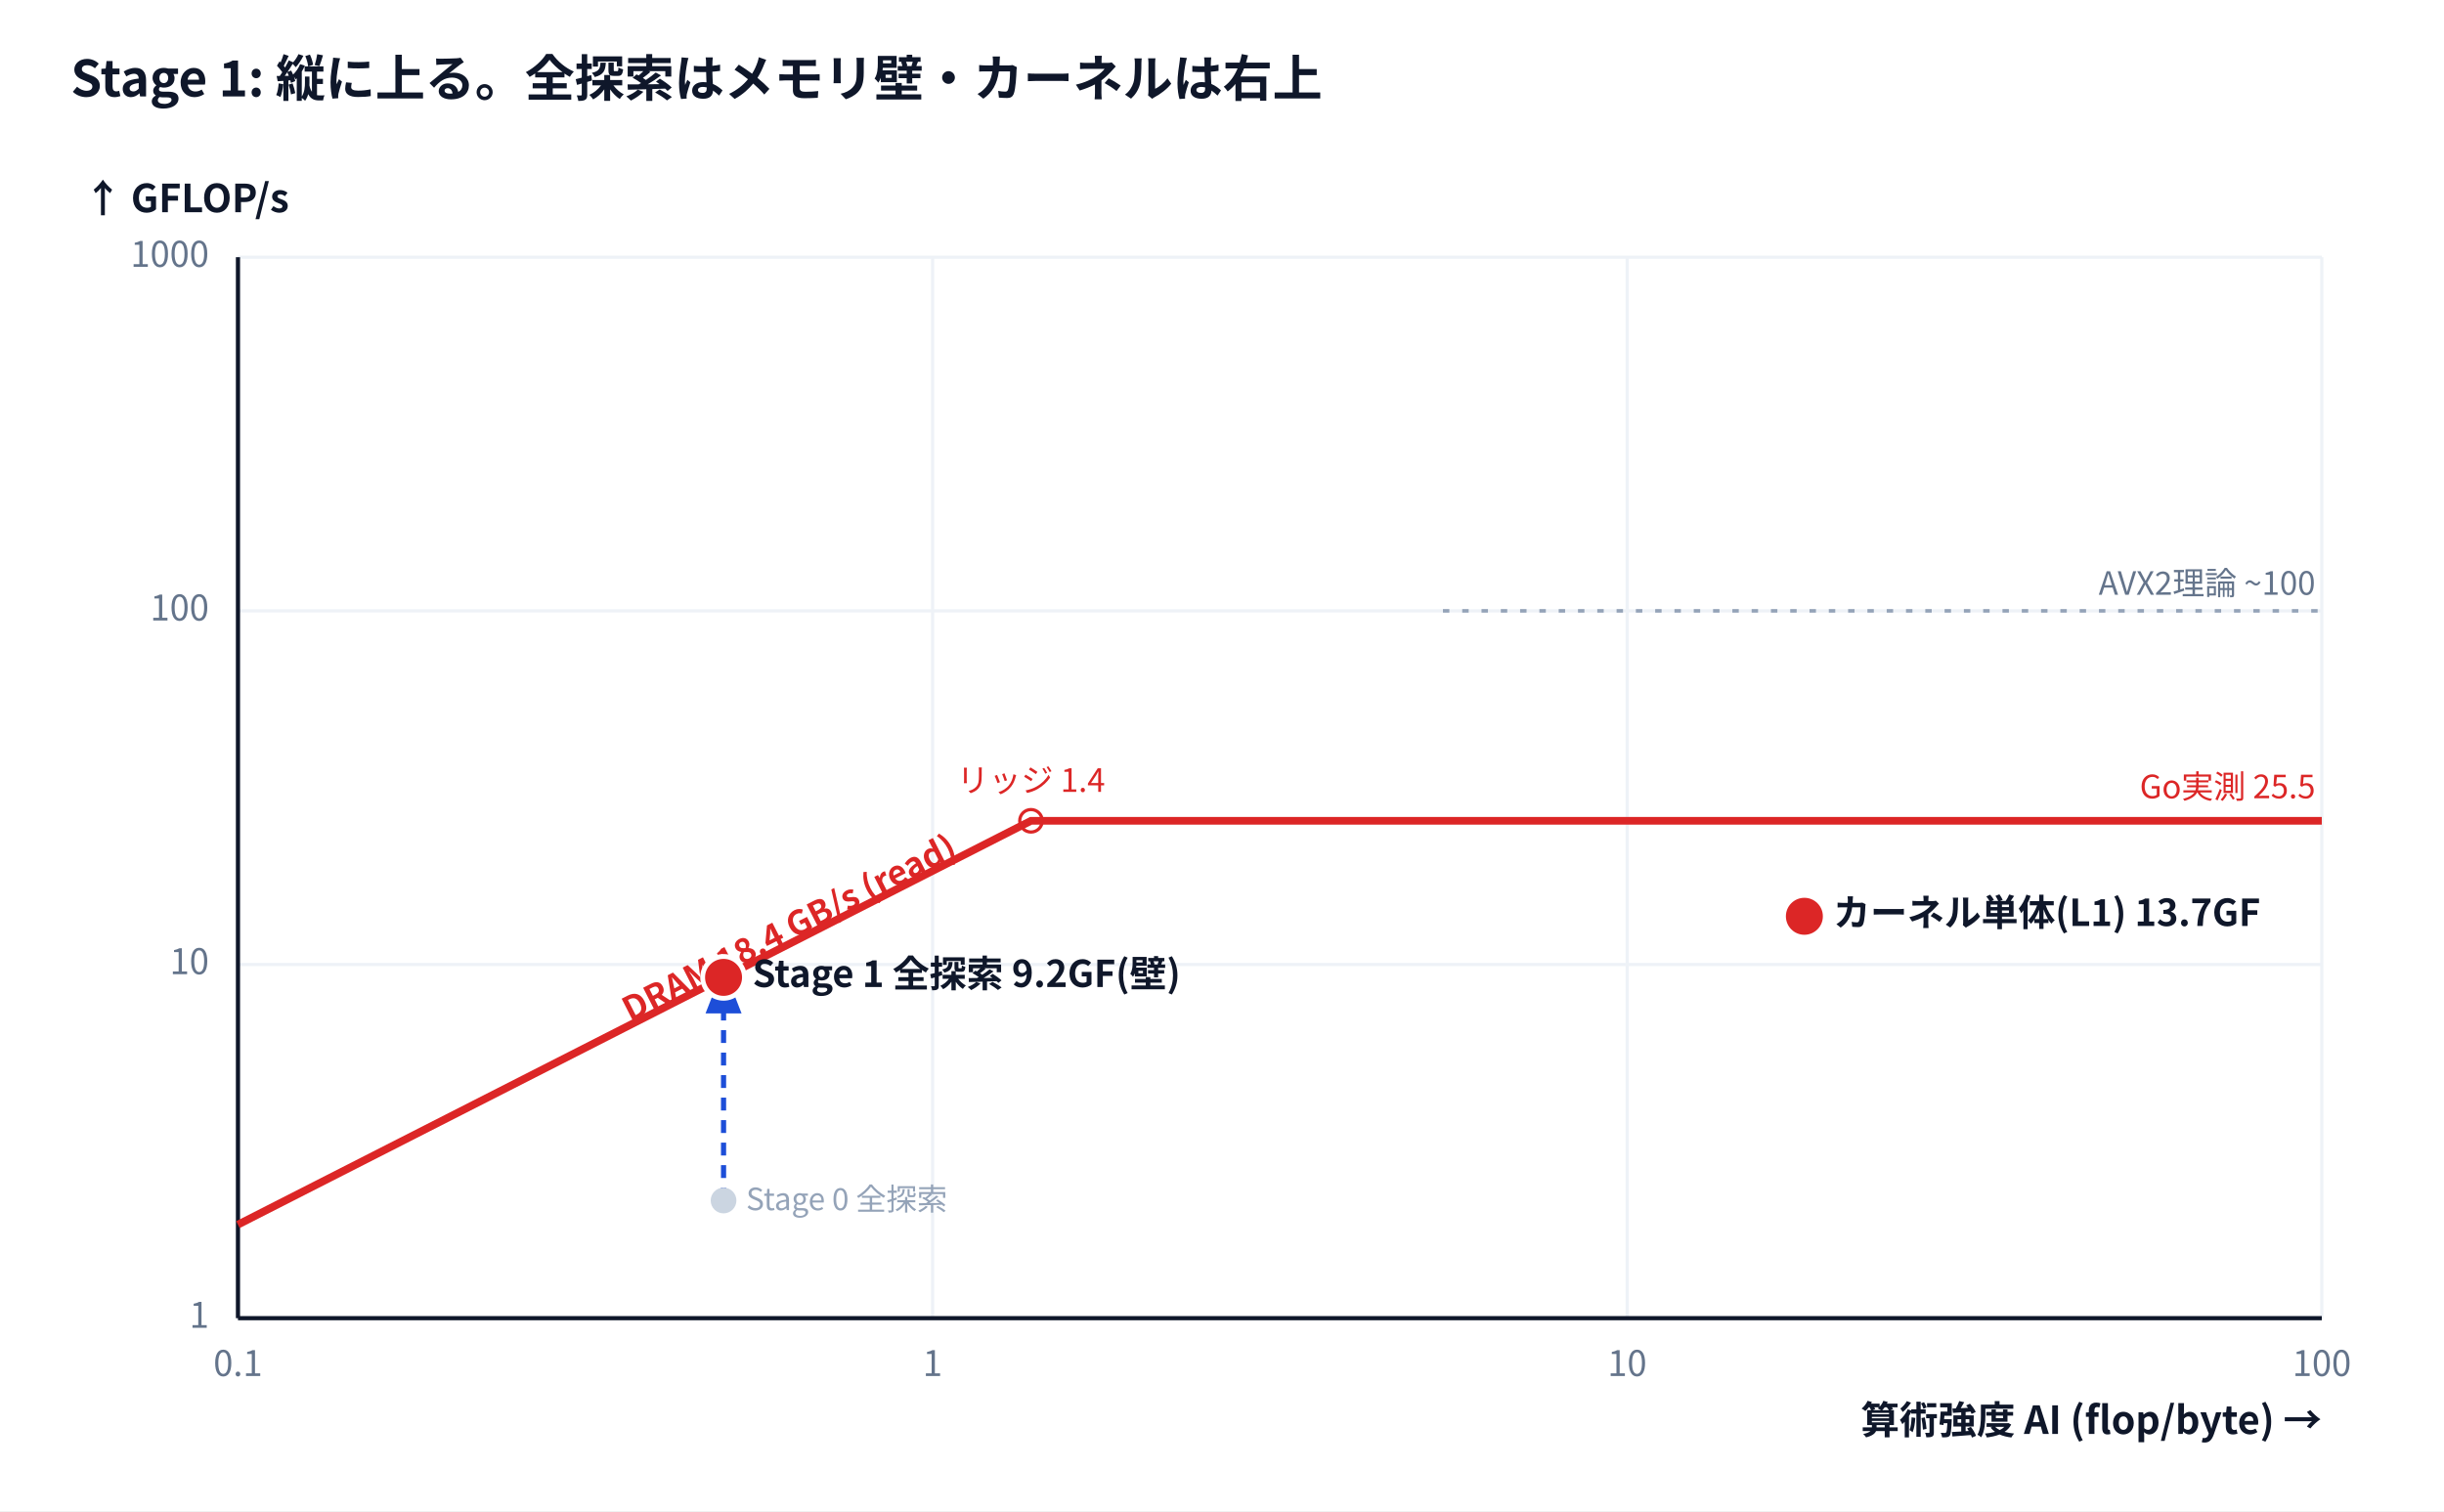
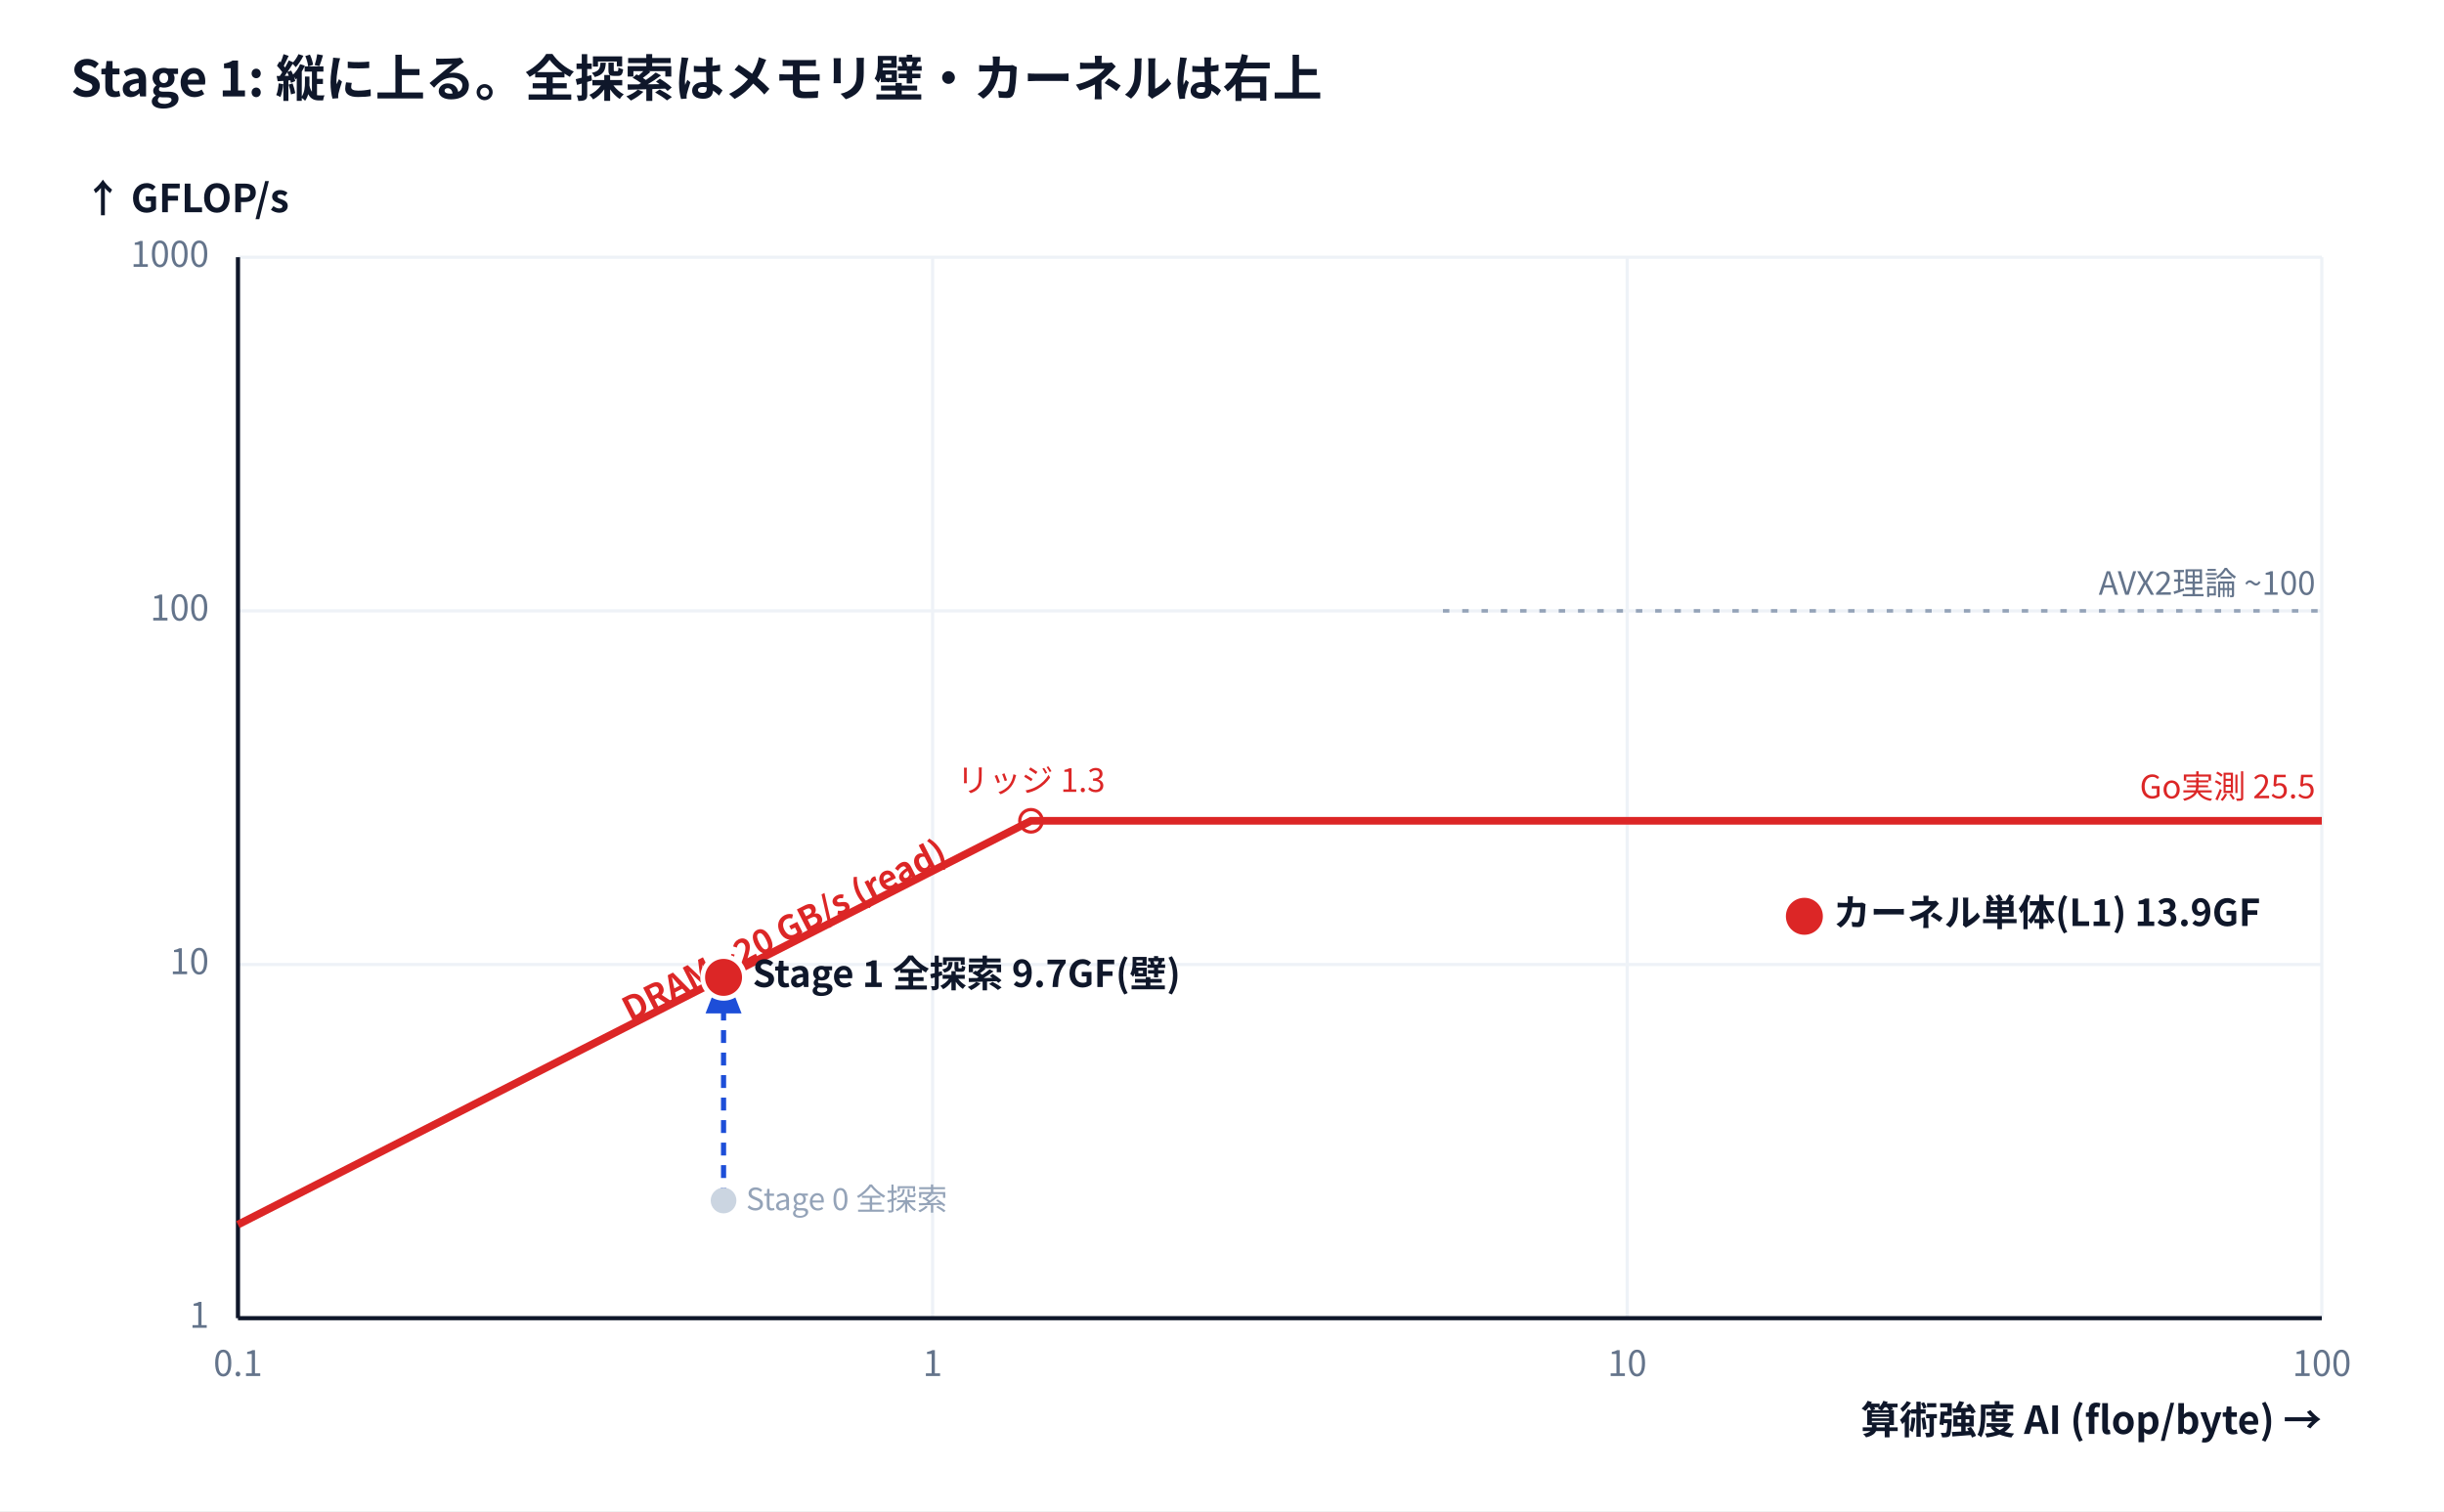
<svg xmlns="http://www.w3.org/2000/svg" viewBox="0 0 760 470" font-family="'Hiragino Sans','Noto Sans CJK JP',sans-serif">
  <defs>
    <marker id="mv" markerWidth="9" markerHeight="7" refX="7" refY="3.5" orient="auto">
      <polygon points="0 0,9 3.5,0 7" fill="#1d4ed8" />
    </marker>
  </defs>
  <style>.t{fill:#0f172a}.m{fill:#64748b}</style>
  <rect width="760" height="470" fill="#ffffff" />
  <text x="22" y="30" font-size="15.5" font-weight="700" class="t">Stage 1: 縦に上る。全探索はメモリ壁・カーネルは右上</text>
  <text x="26" y="66" font-size="12" font-weight="600" class="t">↑ GFLOP/s</text>
  <line x1="74.0" y1="80" x2="74.0" y2="410" stroke="#eef2f7" />
  <text x="74.0" y="428" font-size="11" class="m" text-anchor="middle">0.1</text>
  <line x1="290.0" y1="80" x2="290.0" y2="410" stroke="#eef2f7" />
  <text x="290.0" y="428" font-size="11" class="m" text-anchor="middle">1</text>
  <line x1="506.0" y1="80" x2="506.0" y2="410" stroke="#eef2f7" />
  <text x="506.0" y="428" font-size="11" class="m" text-anchor="middle">10</text>
  <line x1="722.0" y1="80" x2="722.0" y2="410" stroke="#eef2f7" />
  <text x="722.0" y="428" font-size="11" class="m" text-anchor="middle">100</text>
  <line x1="74" y1="410.0" x2="722" y2="410.0" stroke="#eef2f7" />
  <text x="65" y="413.0" font-size="11" class="m" text-anchor="end">1</text>
  <line x1="74" y1="300.0" x2="722" y2="300.0" stroke="#eef2f7" />
  <text x="65" y="303.0" font-size="11" class="m" text-anchor="end">10</text>
  <line x1="74" y1="190.0" x2="722" y2="190.0" stroke="#eef2f7" />
  <text x="65" y="193.0" font-size="11" class="m" text-anchor="end">100</text>
  <line x1="74" y1="80.0" x2="722" y2="80.0" stroke="#eef2f7" />
  <text x="65" y="83.0" font-size="11" class="m" text-anchor="end">1000</text>
  <line x1="74" y1="410" x2="722" y2="410" stroke="#0f172a" stroke-width="1.3" />
  <line x1="74" y1="80" x2="74" y2="410" stroke="#0f172a" stroke-width="1.3" />
  <text x="722" y="446" font-size="12" font-weight="600" class="t" text-anchor="end">算術強度 AI (flop/byte) →</text>
  <line x1="448.7" y1="190.0" x2="722.0" y2="190.0" stroke="#94a3b8" stroke-width="1.1" stroke-dasharray="2 4" />
  <text x="720.0" y="185.0" font-size="10" fill="#64748b" text-anchor="end">AVX2理論 ~100</text>
  <path d="M 74.0 380.9 L 320.6 255.3 L 722.0 255.3" stroke="#dc2626" stroke-width="2.4" fill="none" />
-   <text x="196.0" y="318.0" font-size="10.5" fill="#dc2626" font-weight="600" transform="rotate(-27 196 318)">DRAM 18.4 GB/s (read)</text>
+   <text x="196.0" y="318.0" font-size="10.5" fill="#dc2626" font-weight="600" transform="rotate(-27 196 318)">DRAM ~20 GB/s (read)</text>
  <text x="720.0" y="248.3" font-size="10" fill="#dc2626" text-anchor="end">Go実測 25.5</text>
  <circle cx="320.6" cy="255.3" r="3.5" fill="none" stroke="#dc2626" />
-   <text x="320.6" y="246.3" font-size="10" fill="#dc2626" text-anchor="middle">リッジ 1.4</text>
+   <text x="320.6" y="246.3" font-size="10" fill="#dc2626" text-anchor="middle">リッジ 1.3</text>
  <line x1="225.0" y1="373.4" x2="225.0" y2="304.0" stroke="#1d4ed8" stroke-width="1.6" stroke-dasharray="4 3" marker-end="url(#mv)" />
  <circle cx="225.0" cy="373.4" r="4" fill="#cbd5e1" />
  <text x="232.0" y="376.4" font-size="9.5" fill="#94a3b8">Stage 0 全探索</text>
  <circle cx="225.0" cy="304.0" r="6.5" fill="#dc2626" stroke="#fff" stroke-width="1.5" />
-   <text x="234.0" y="307.0" font-size="11.5" font-weight="700" class="t">Stage 1 全探索 9.2GF(壁)</text>
+   <text x="234.0" y="307.0" font-size="11.5" font-weight="700" class="t">Stage 1 全探索 9.7GF(壁)</text>
  <circle cx="561.1" cy="285.0" r="6.5" fill="#dc2626" stroke="#fff" stroke-width="1.5" />
-   <text x="570.1" y="288.0" font-size="11.5" font-weight="700" class="t">カーネル単体(L1) 13.7GF</text>
+   <text x="570.1" y="288.0" font-size="11.5" font-weight="700" class="t">カーネル単体(L1) 13.9GF</text>
</svg>
